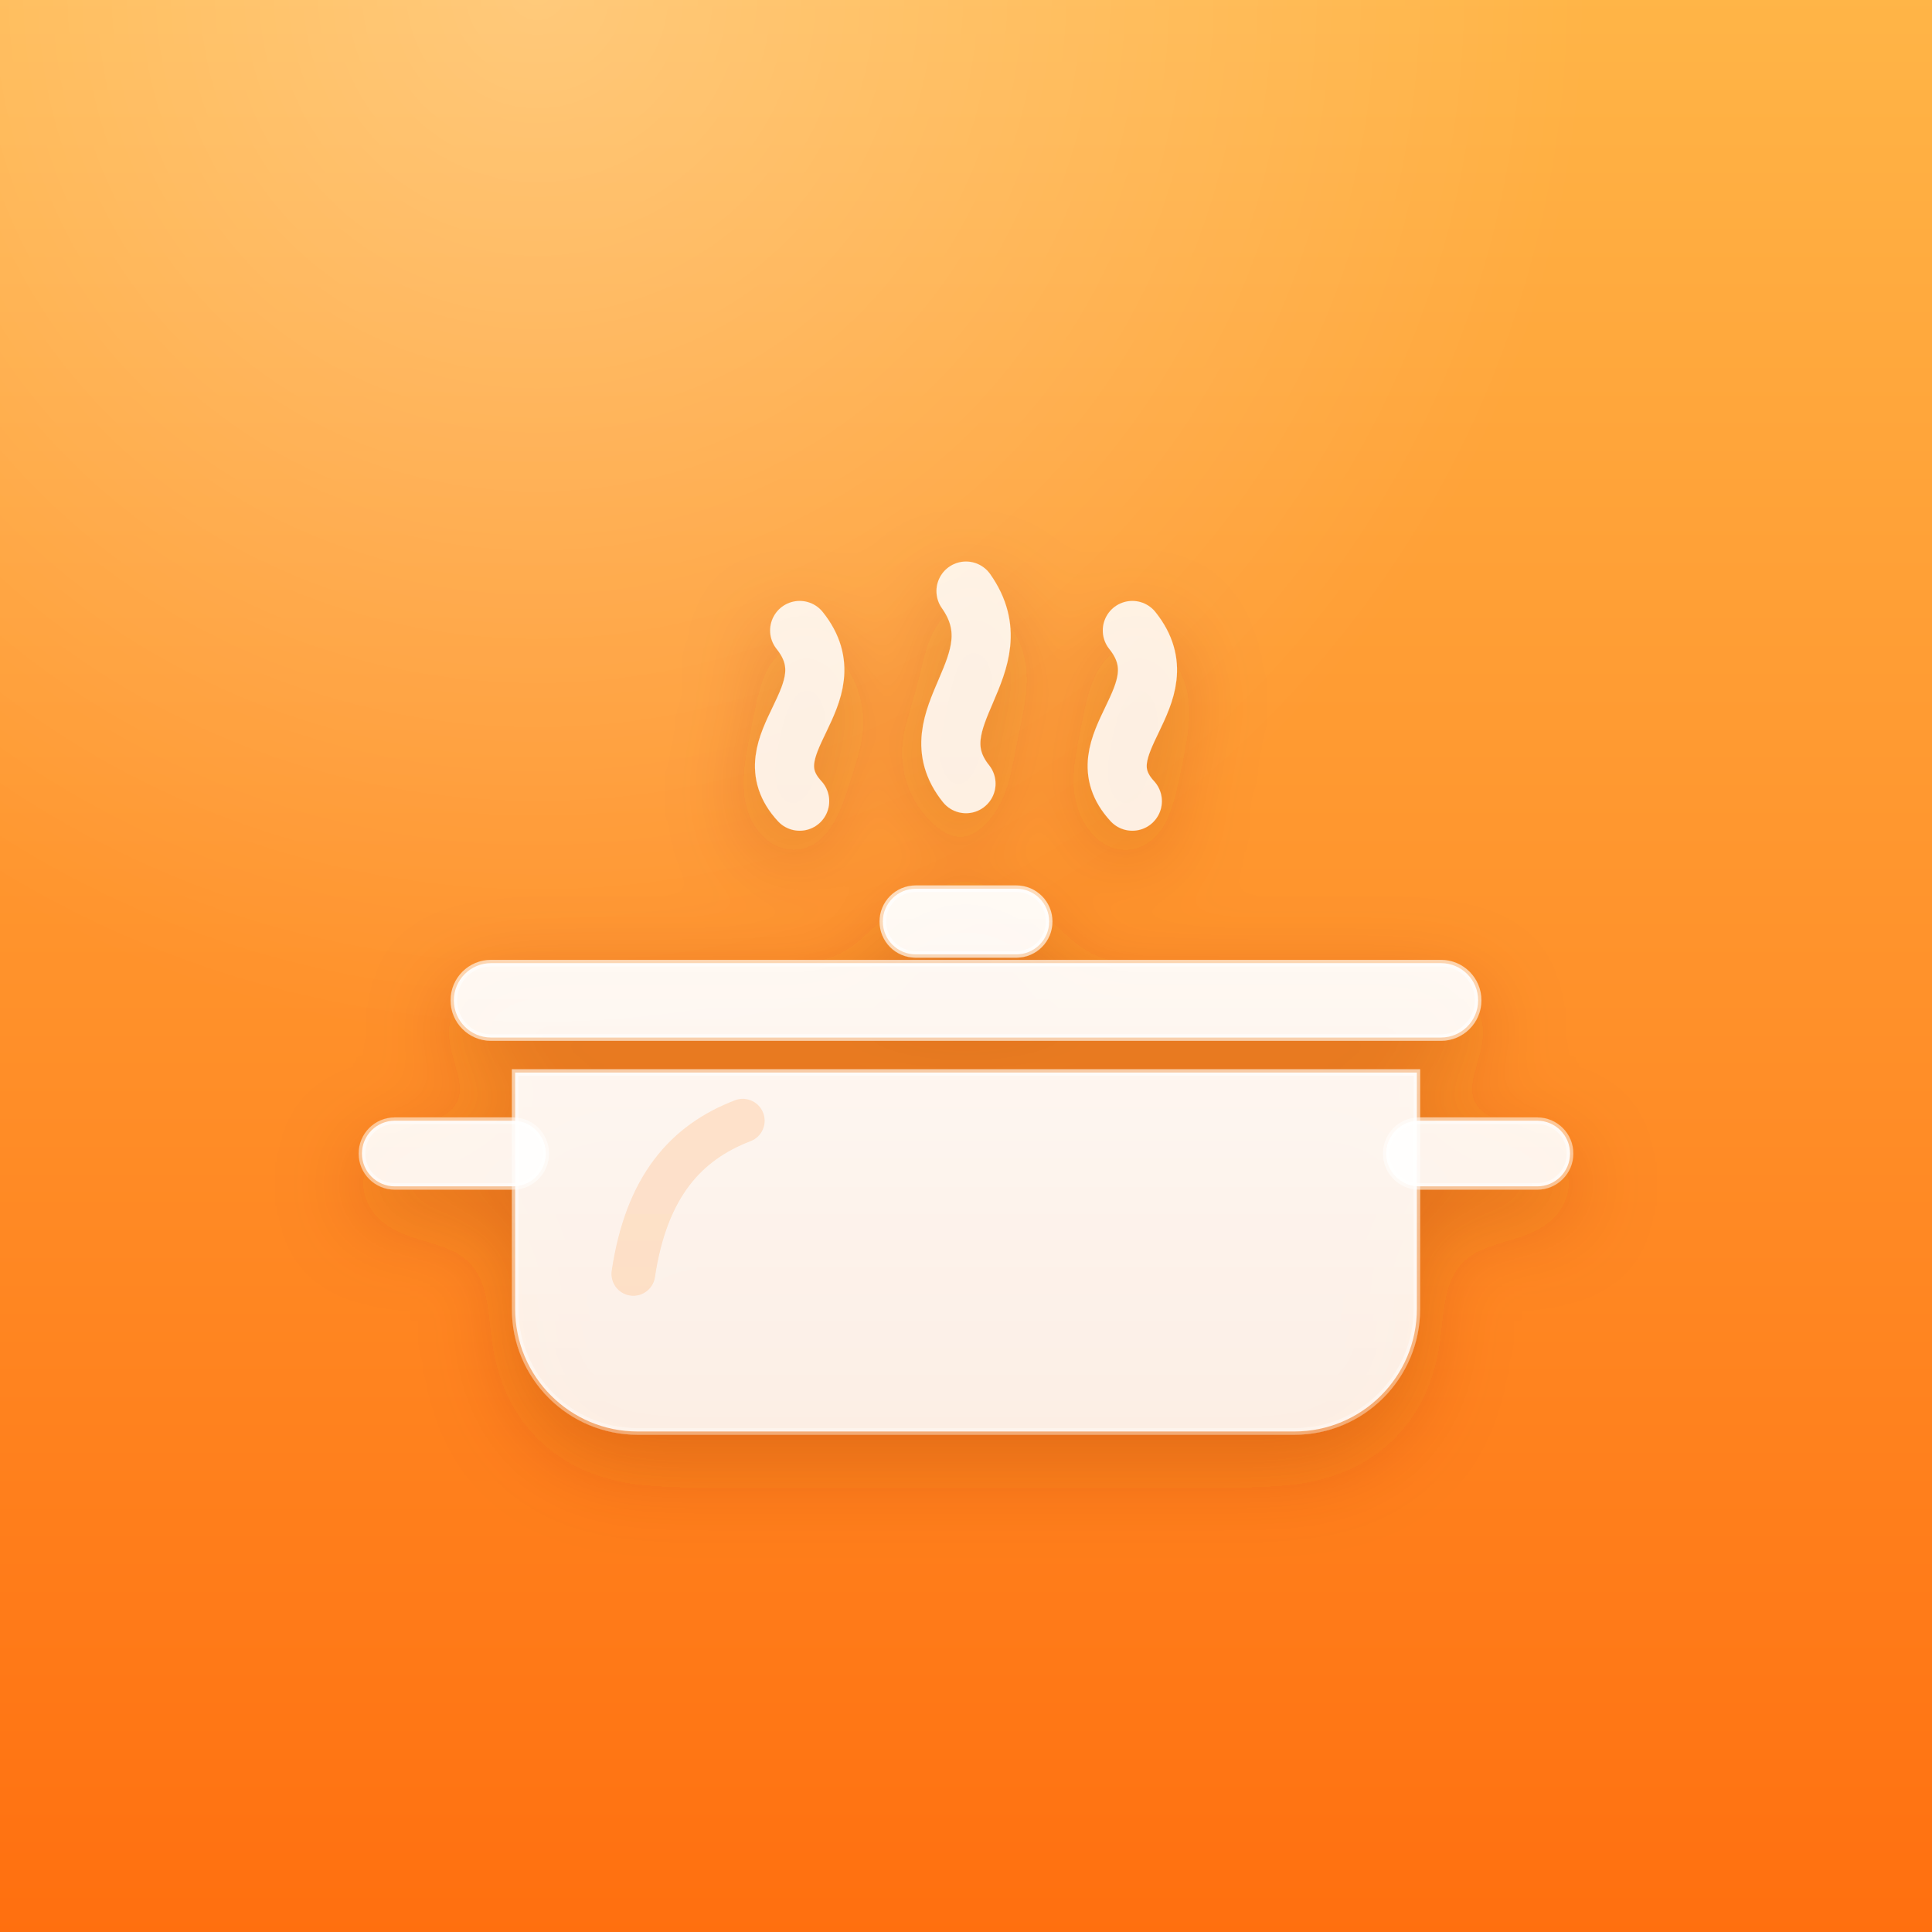
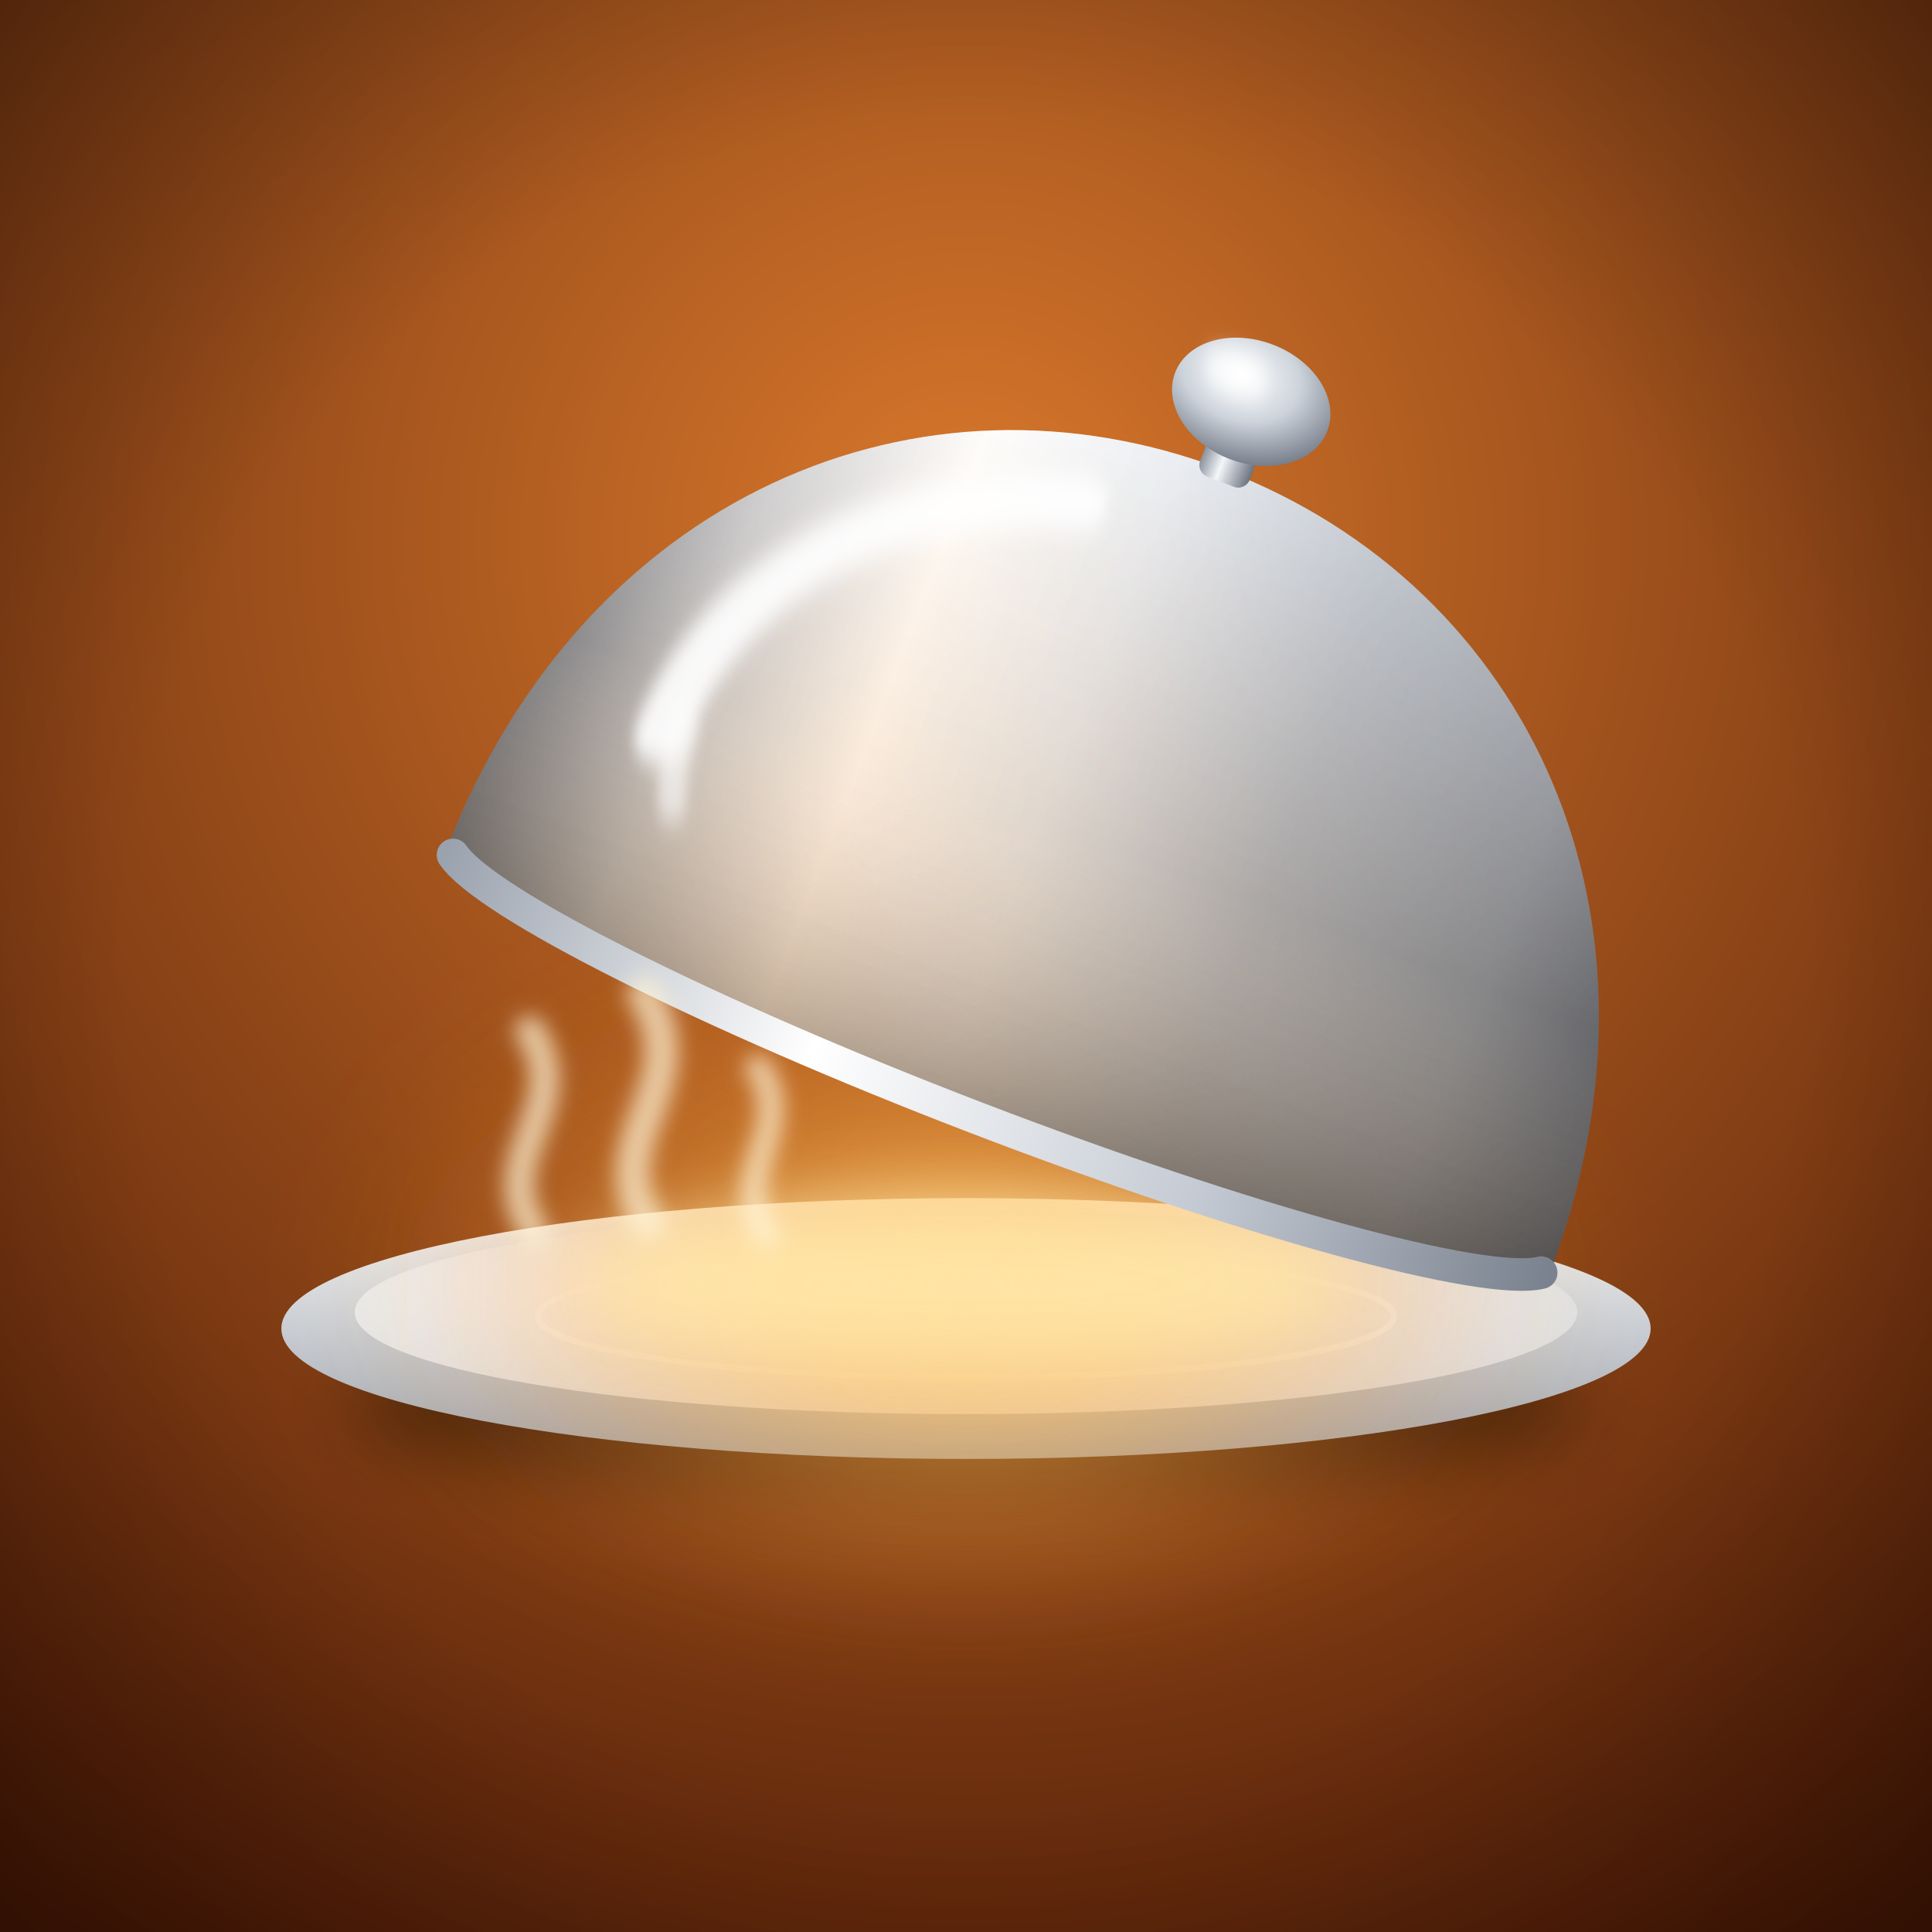
<svg xmlns="http://www.w3.org/2000/svg" viewBox="0 0 1024 1024">
  <defs>
-     <linearGradient id="bg" x1="0" y1="0" x2="0" y2="1">
-       <stop offset="0" stop-color="#FFB547" />
-       <stop offset="1" stop-color="#FF6F0F" />
+     <radialGradient id="bg" cx="0.5" cy="0.28" r="0.85">
+       <stop offset="0" stop-color="#D9782C" />
+       <stop offset="1" stop-color="#4A1805" />
+     </radialGradient>
+     <radialGradient id="vig" cx="0.5" cy="0.5" r="0.72">
+       <stop offset="0.6" stop-color="#000" stop-opacity="0" />
+       <stop offset="1" stop-color="#000" stop-opacity="0.35" />
+     </radialGradient>
+     <linearGradient id="chrome" gradientUnits="userSpaceOnUse" x1="222" y1="0" x2="802" y2="0">
+       <stop offset="0" stop-color="#7C8492" />
+       <stop offset="0.14" stop-color="#C9CFD8" />
+       <stop offset="0.3" stop-color="#FFFFFF" />
+       <stop offset="0.46" stop-color="#E4E8EE" />
+       <stop offset="0.66" stop-color="#AEB5C0" />
+       <stop offset="0.86" stop-color="#8A929E" />
+       <stop offset="1" stop-color="#5E6572" />
    </linearGradient>
-     <radialGradient id="sheen" cx="0.28" cy="0" r="0.9">
-       <stop offset="0" stop-color="#FFFFFF" stop-opacity="0.28" />
-       <stop offset="0.6" stop-color="#FFFFFF" stop-opacity="0" />
+     <linearGradient id="chromeS" x1="0" y1="0" x2="1" y2="0">
+       <stop offset="0" stop-color="#8A929E" />
+       <stop offset="0.4" stop-color="#F4F6F9" />
+       <stop offset="1" stop-color="#6B7380" />
+     </linearGradient>
+     <linearGradient id="shadeV" gradientUnits="userSpaceOnUse" x1="0" y1="388" x2="0" y2="734">
+       <stop offset="0" stop-color="#fff" stop-opacity="0.25" />
+       <stop offset="0.55" stop-color="#fff" stop-opacity="0" />
+       <stop offset="1" stop-color="#000" stop-opacity="0.28" />
+     </linearGradient>
+     <linearGradient id="tint" x1="0" y1="0" x2="0" y2="1">
+       <stop offset="0" stop-color="#fff" />
+       <stop offset="1" stop-color="#E89A4A" />
+     </linearGradient>
+     <linearGradient id="rim" gradientUnits="userSpaceOnUse" x1="222" y1="0" x2="802" y2="0">
+       <stop offset="0" stop-color="#9AA2AE" />
+       <stop offset="0.35" stop-color="#FFFFFF" />
+       <stop offset="0.7" stop-color="#C4CAD3" />
+       <stop offset="1" stop-color="#7A828F" />
+     </linearGradient>
+     <radialGradient id="knob" cx="0.38" cy="0.32" r="0.75">
+       <stop offset="0" stop-color="#FFFFFF" />
+       <stop offset="0.5" stop-color="#CDD3DB" />
+       <stop offset="1" stop-color="#6E7683" />
    </radialGradient>
-     <linearGradient id="glass" gradientUnits="userSpaceOnUse" x1="0" y1="260" x2="0" y2="760">
-       <stop offset="0" stop-color="#FFFFFF" stop-opacity="1" />
-       <stop offset="1" stop-color="#FFFFFF" stop-opacity="0.84" />
+     <linearGradient id="plateEdge" x1="0" y1="0" x2="0" y2="1">
+       <stop offset="0" stop-color="#F7F8FA" />
+       <stop offset="1" stop-color="#9CA3AE" />
    </linearGradient>
-     <linearGradient id="edge" gradientUnits="userSpaceOnUse" x1="0" y1="260" x2="0" y2="760">
-       <stop offset="0" stop-color="#FFFFFF" stop-opacity="0.9" />
-       <stop offset="1" stop-color="#FFFFFF" stop-opacity="0.2" />
-     </linearGradient>
-     <filter id="lift" x="-30%" y="-30%" width="160%" height="160%">
-       <feDropShadow dx="0" dy="14" stdDeviation="20" flood-color="#8A3200" flood-opacity="0.30" />
+     <radialGradient id="plateTop" cx="0.42" cy="0.35" r="0.8">
+       <stop offset="0" stop-color="#FFFFFF" />
+       <stop offset="1" stop-color="#D5DAE1" />
+     </radialGradient>
+     <radialGradient id="warm" cx="0.5" cy="0.6" r="0.5">
+       <stop offset="0" stop-color="#FFC861" stop-opacity="0.95" />
+       <stop offset="1" stop-color="#FF8A1F" stop-opacity="0" />
+     </radialGradient>
+     <filter id="soft" x="-50%" y="-50%" width="200%" height="200%">
+       <feGaussianBlur stdDeviation="5" />
+     </filter>
+     <filter id="blur18" x="-50%" y="-50%" width="200%" height="200%">
+       <feGaussianBlur stdDeviation="18" />
+     </filter>
+     <filter id="blur40" x="-50%" y="-50%" width="200%" height="200%">
+       <feGaussianBlur stdDeviation="40" />
    </filter>
  </defs>
  <rect width="1024" height="1024" fill="url(#bg)" />
-   <rect width="1024" height="1024" fill="url(#sheen)" />
-   <g filter="url(#lift)" transform="translate(512 536) scale(1.16) translate(-512 -480)">
-     <g fill="none" stroke="#FFFFFF" stroke-opacity="0.85" stroke-width="27" stroke-linecap="round">
-       <path d="M436 384 C412 358 460 336 436 306" />
-       <path d="M512 376 C488 346 536 322 512 288" />
-       <path d="M588 384 C564 358 612 336 588 306" />
+   <rect width="1024" height="1024" fill="url(#vig)" />
+   <g transform="translate(512 540) scale(1.08) translate(-512 -560)">
+     <ellipse cx="512" cy="748" rx="300" ry="44" fill="#000" opacity="0.5" filter="url(#blur18)" />
+     <ellipse cx="512" cy="712" rx="336" ry="64" fill="url(#plateEdge)" />
+     <ellipse cx="512" cy="704" rx="300" ry="50" fill="url(#plateTop)" />
+     <ellipse cx="512" cy="706" rx="210" ry="30" fill="none" stroke="#fff" stroke-opacity="0.35" stroke-width="3" />
+     <ellipse cx="512" cy="660" rx="300" ry="170" fill="url(#warm)" filter="url(#blur40)" />
+     <ellipse cx="512" cy="690" rx="190" ry="40" fill="#FFE6A8" opacity="0.9" filter="url(#blur18)" />
+     <g transform="translate(-4 -14) rotate(21 802 700)">
+       <path d="M222 700 C222 512 352 388 512 388 C672 388 802 512 802 700 A290 34 0 0 1 222 700 Z" fill="url(#chrome)" />
+       <path d="M222 700 C222 512 352 388 512 388 C672 388 802 512 802 700 A290 34 0 0 1 222 700 Z" fill="url(#shadeV)" />
+       <path d="M222 700 C222 512 352 388 512 388 C672 388 802 512 802 700 A290 34 0 0 1 222 700 Z" fill="url(#tint)" opacity="0.35" style="mix-blend-mode:multiply" />
+       <path d="M226 700 A290 34 0 0 0 798 700" fill="none" stroke="url(#rim)" stroke-width="16" stroke-linecap="round" />
+       <path d="M300 610 C300 520 370 450 452 428" fill="none" stroke="#fff" stroke-width="26" stroke-linecap="round" opacity="0.9" filter="url(#soft)" />
+       <path d="M318 640 C312 625 310 612 310 600" fill="none" stroke="#fff" stroke-width="14" stroke-linecap="round" opacity="0.6" filter="url(#soft)" />
+       <rect x="499" y="364" width="26" height="30" rx="6" fill="url(#chromeS)" />
+       <ellipse cx="512" cy="352" rx="40" ry="30" fill="url(#knob)" />
+       <ellipse cx="500" cy="342" rx="16" ry="8" fill="#fff" opacity="0.85" filter="url(#soft)" />
    </g>
-     <g fill="url(#glass)" stroke="url(#edge)" stroke-width="3">
-       <rect x="474" y="424" width="76" height="30" rx="15" />
-       <rect x="278" y="458" width="468" height="34" rx="17" />
-       <path d="M306 508 H718 V616 A56 56 0 0 1 662 672 H362 A56 56 0 0 1 306 616 Z" />
-       <rect x="236" y="530" width="84" height="30" rx="15" />
-       <rect x="704" y="530" width="84" height="30" rx="15" />
+     <g fill="none" stroke="#FFF3D6" stroke-linecap="round" filter="url(#soft)" opacity="0.7">
+       <path d="M300 664 C276 628 322 604 298 566" stroke-width="15" />
+       <path d="M356 660 C330 620 382 592 354 548" stroke-width="17" />
+       <path d="M414 666 C394 636 430 614 410 584" stroke-width="13" />
    </g>
-     <path d="M360 600 C366 560 384 540 410 530" fill="none" stroke="#FF7A12" stroke-opacity="0.16" stroke-width="20" stroke-linecap="round" />
  </g>
</svg>
